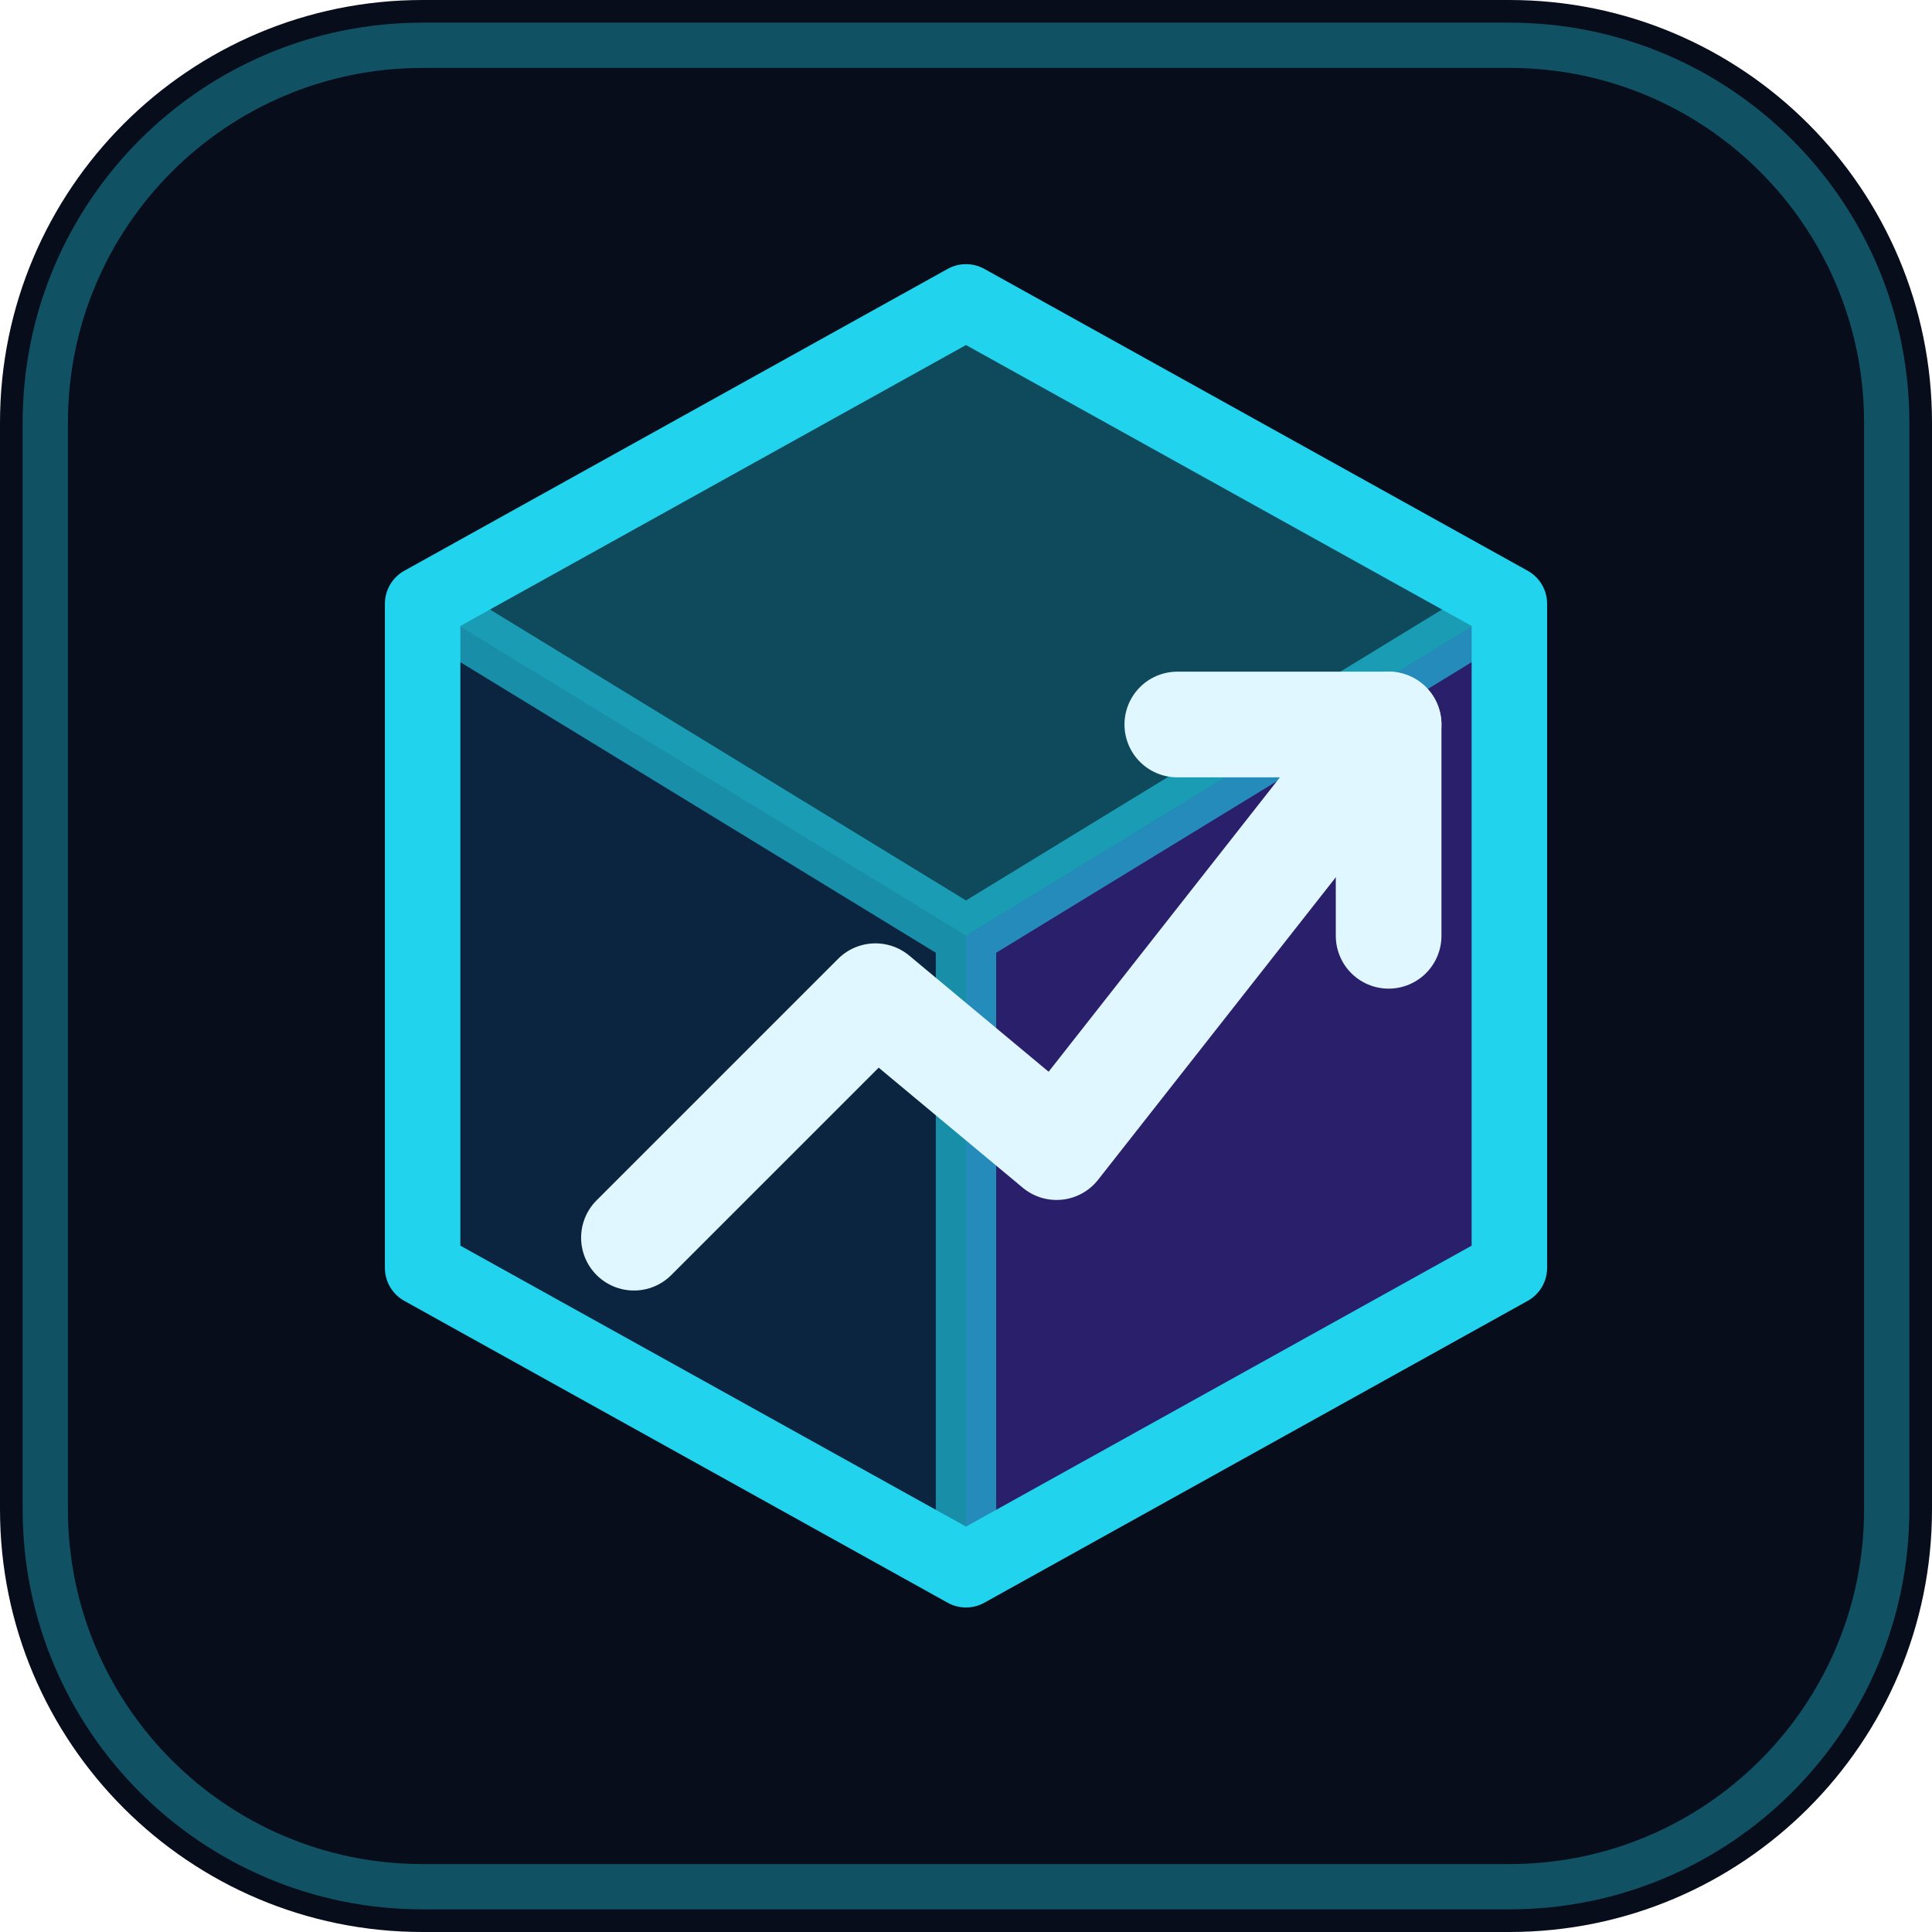
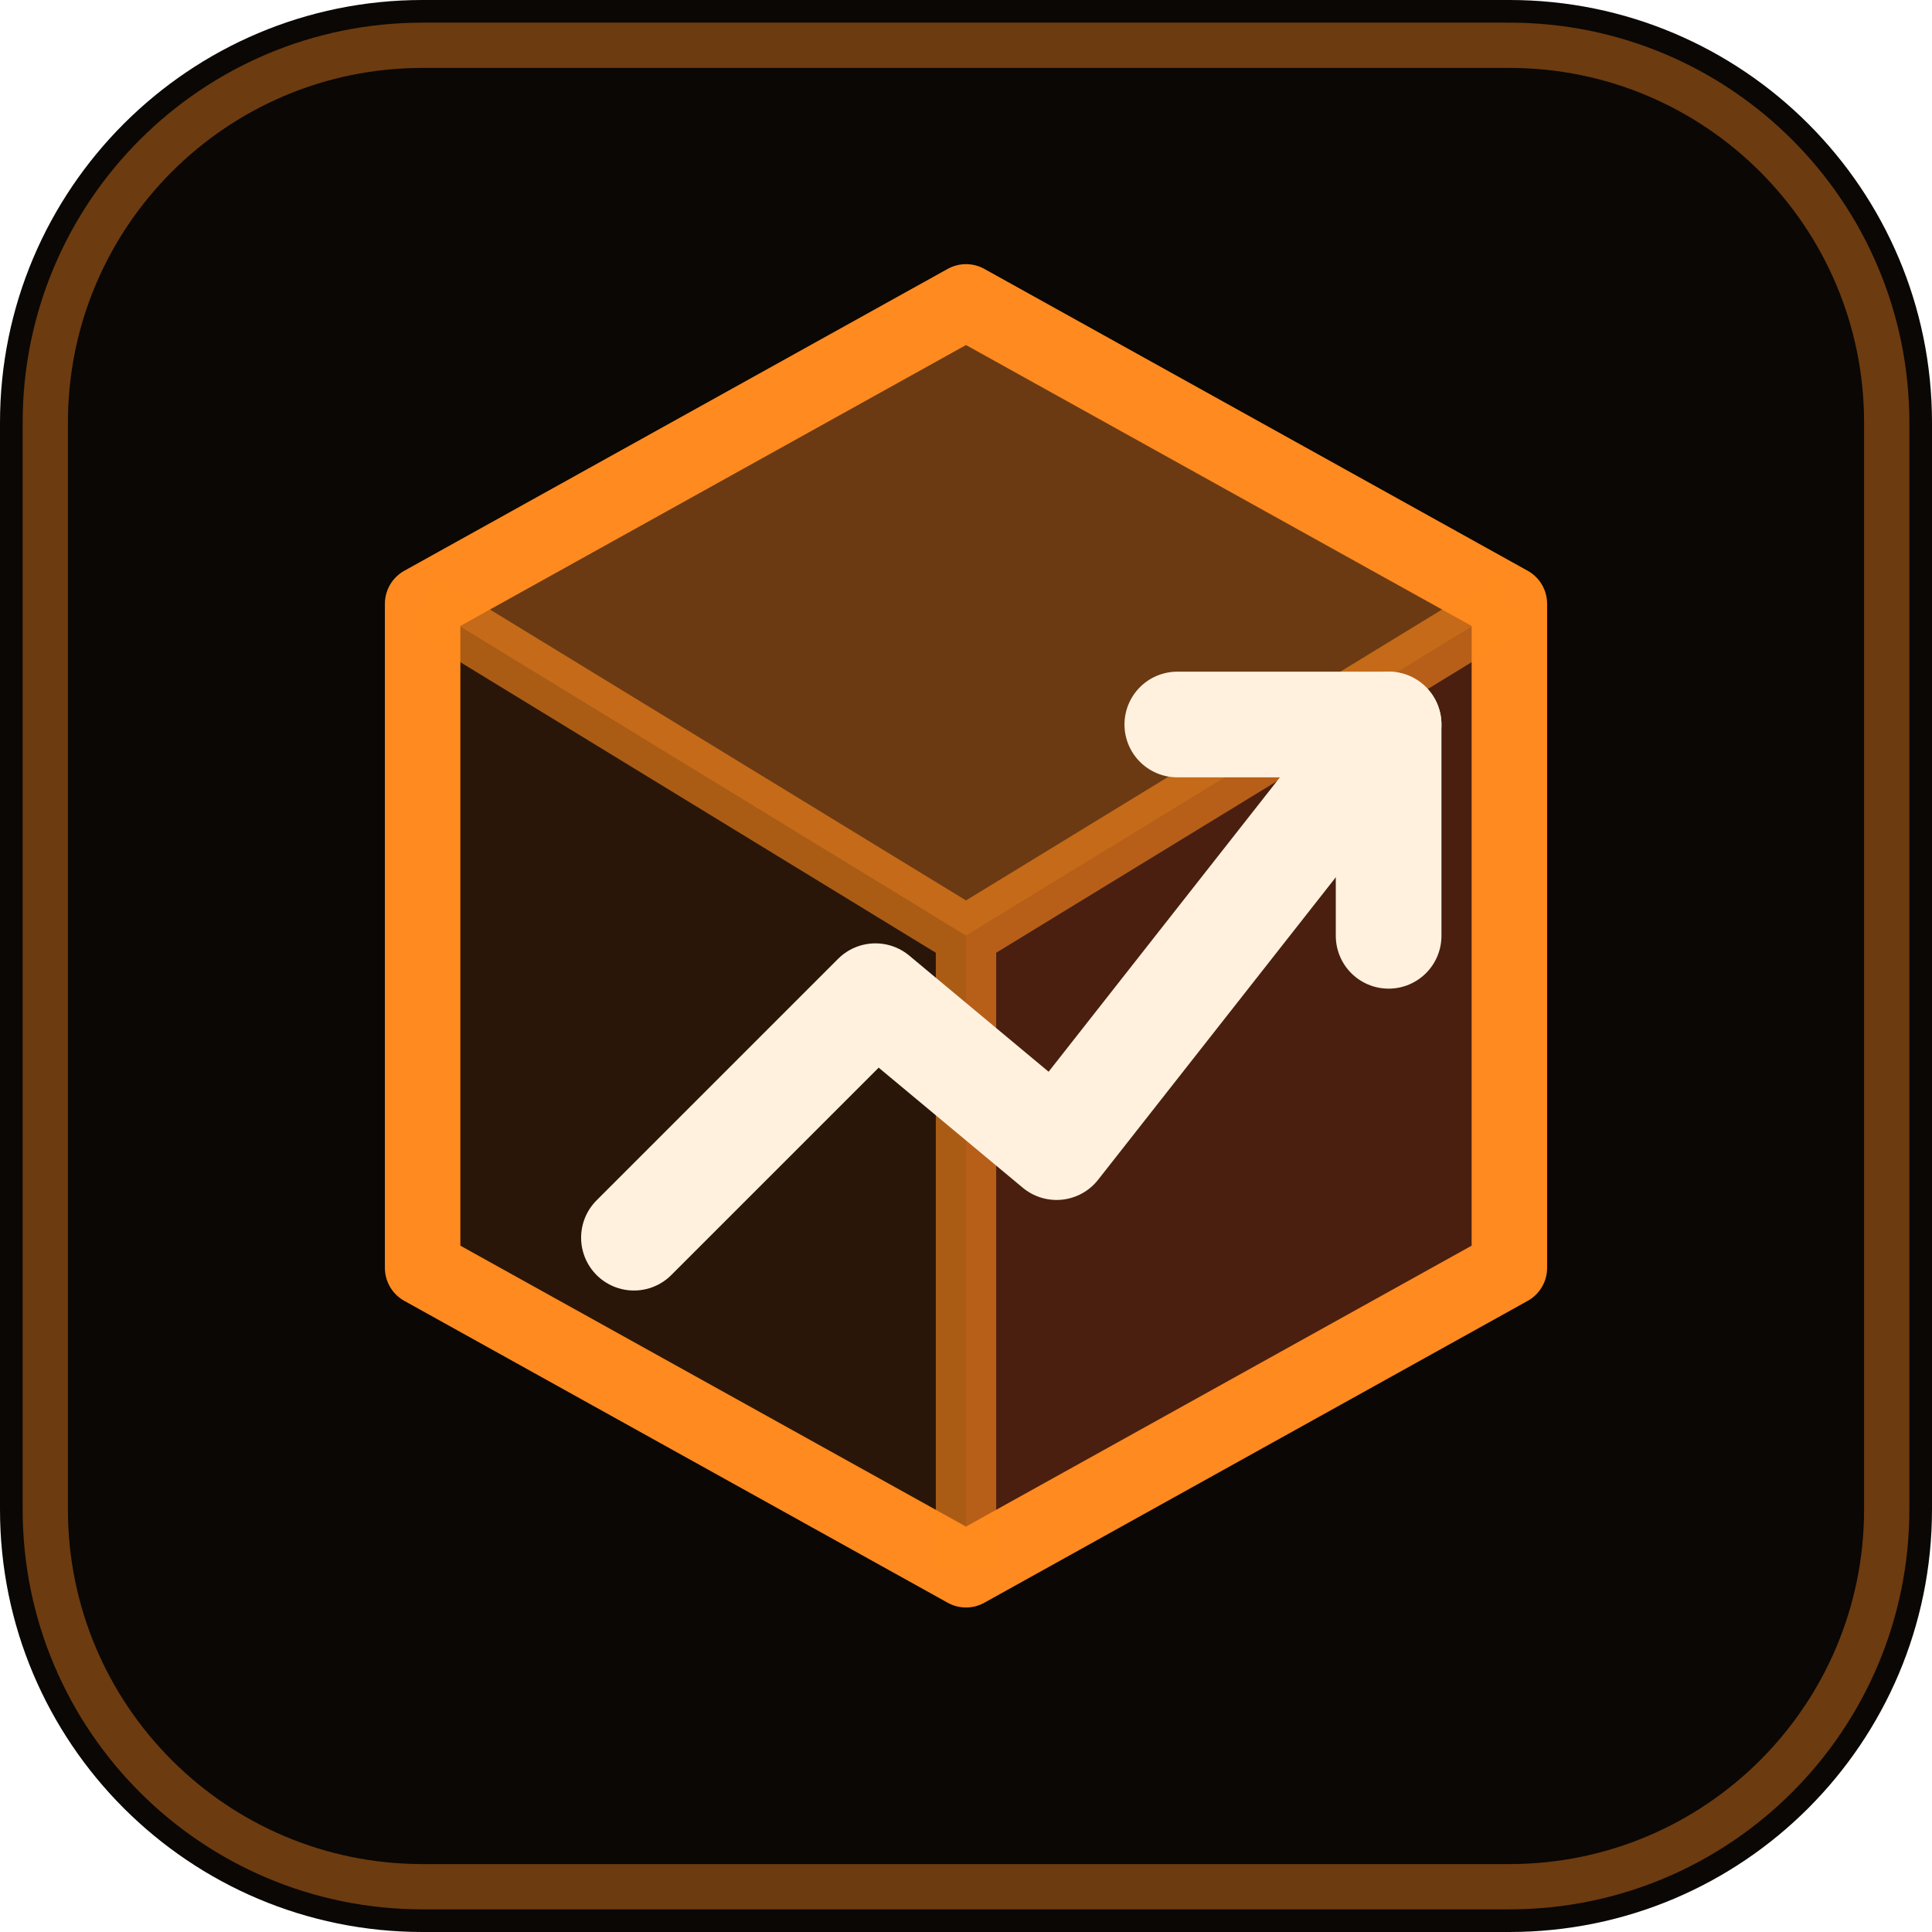
<svg xmlns="http://www.w3.org/2000/svg" viewBox="0 0 64 64" width="64" height="64">
-   <rect width="64" height="64" rx="14" fill="#070d1a" />
-   <rect x="1.5" y="1.5" width="61" height="61" rx="12.5" fill="none" stroke="#22d3ee" stroke-opacity="0.35" stroke-width="1.5" />
-   <path d="M32 10 L50 20 L32 31 L14 20 Z" fill="#0e4a5c" />
-   <path d="M14 20 L32 31 L32 52 L14 42 Z" fill="#0b2540" />
-   <path d="M50 20 L32 31 L32 52 L50 42 Z" fill="#2a1f6b" />
-   <path d="M32 10 L50 20 L50 42 L32 52 L14 42 L14 20 Z" fill="none" stroke="#22d3ee" stroke-width="2.5" stroke-linejoin="round" />
-   <path d="M14 20 L32 31 L50 20 M32 31 L32 52" fill="none" stroke="#22d3ee" stroke-opacity="0.6" stroke-width="2" stroke-linejoin="round" />
-   <path d="M21 41 L29 33 L35 38 L46 24" fill="none" stroke="#e0f7ff" stroke-width="3.5" stroke-linecap="round" stroke-linejoin="round" />
-   <path d="M39 24 L46 24 L46 31" fill="none" stroke="#e0f7ff" stroke-width="3.5" stroke-linecap="round" stroke-linejoin="round" />
+   <rect width="64" height="64" rx="14" fill="#0a0705" />
+   <rect x="1.5" y="1.5" width="61" height="61" rx="12.5" fill="none" stroke="#ff8a1f" stroke-opacity="0.4" stroke-width="1.5" />
+   <path d="M32 10 L50 20 L32 31 L14 20 Z" fill="#6b3a12" />
+   <path d="M14 20 L32 31 L32 52 L14 42 Z" fill="#2a1608" />
+   <path d="M50 20 L32 31 L32 52 L50 42 Z" fill="#4a1f10" />
+   <path d="M32 10 L50 20 L50 42 L32 52 L14 42 L14 20 Z" fill="none" stroke="#ff8a1f" stroke-width="2.5" stroke-linejoin="round" />
+   <path d="M14 20 L32 31 L50 20 M32 31 L32 52" fill="none" stroke="#ff8a1f" stroke-opacity="0.6" stroke-width="2" stroke-linejoin="round" />
+   <path d="M21 41 L29 33 L35 38 L46 24" fill="none" stroke="#fff1de" stroke-width="3.5" stroke-linecap="round" stroke-linejoin="round" />
+   <path d="M39 24 L46 24 L46 31" fill="none" stroke="#fff1de" stroke-width="3.5" stroke-linecap="round" stroke-linejoin="round" />
</svg>
